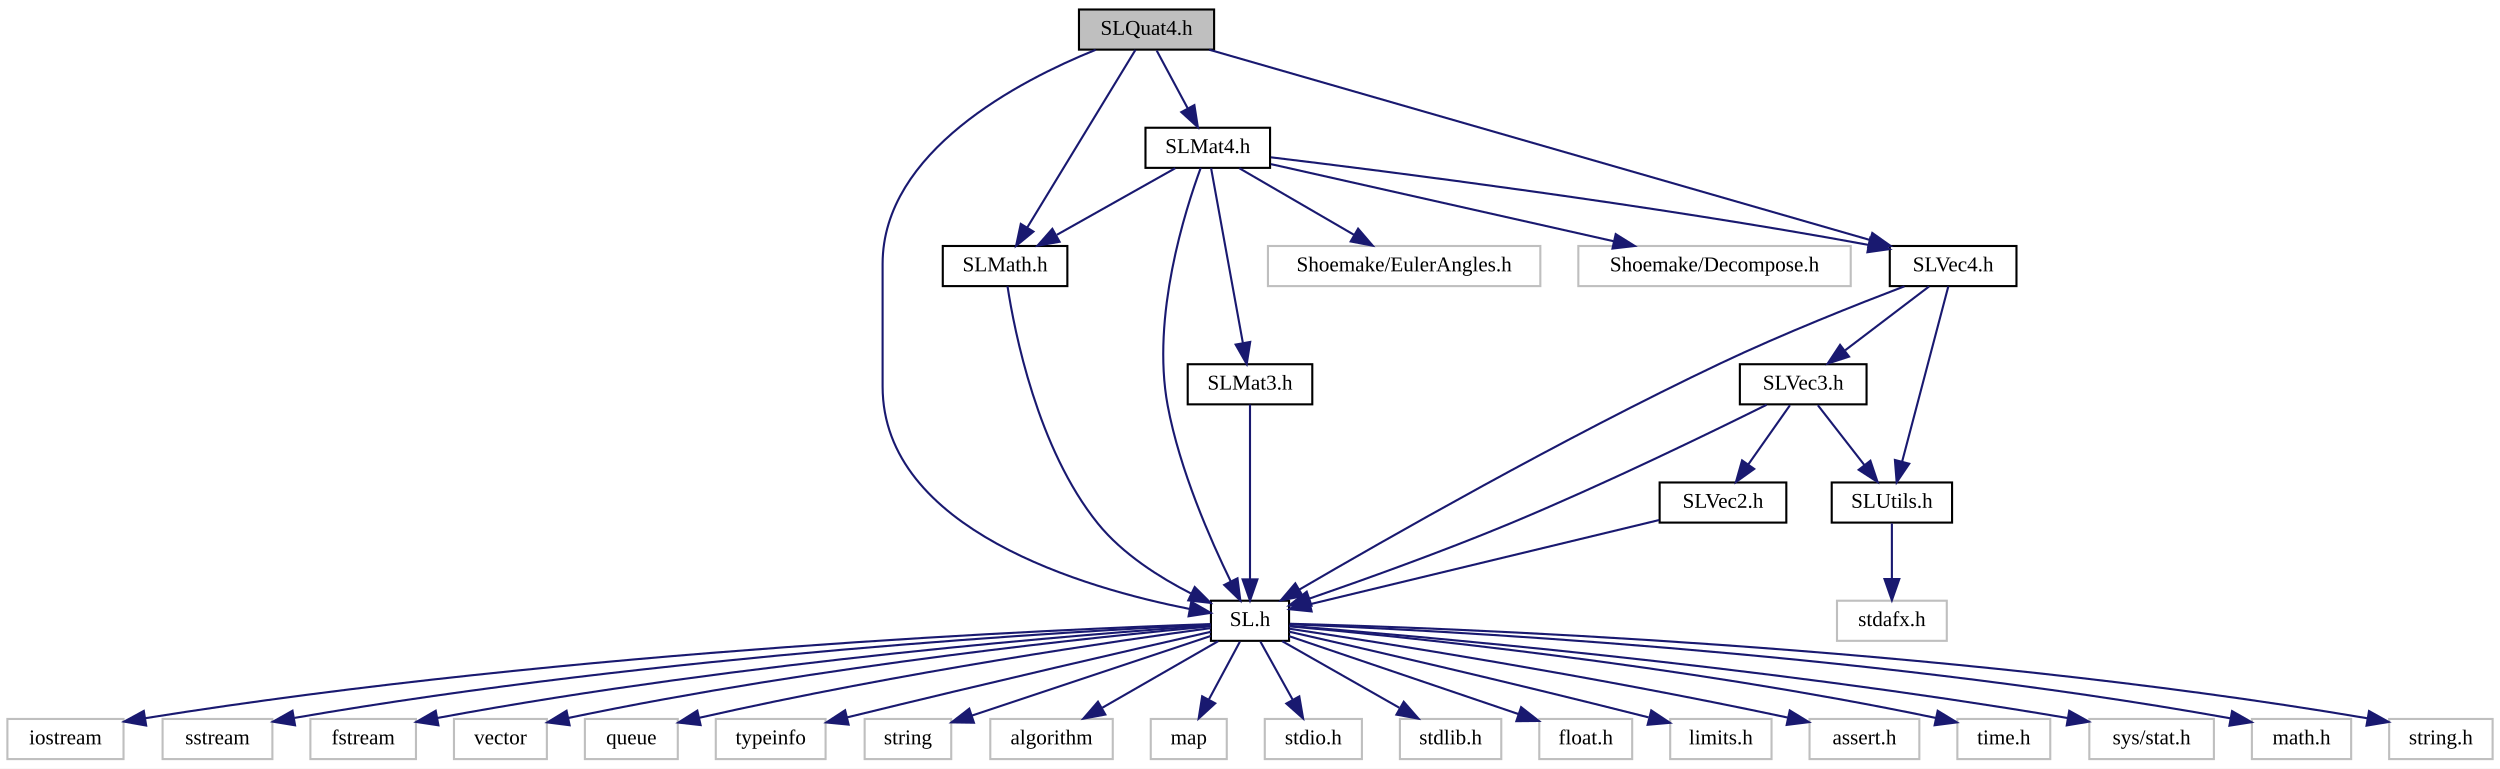
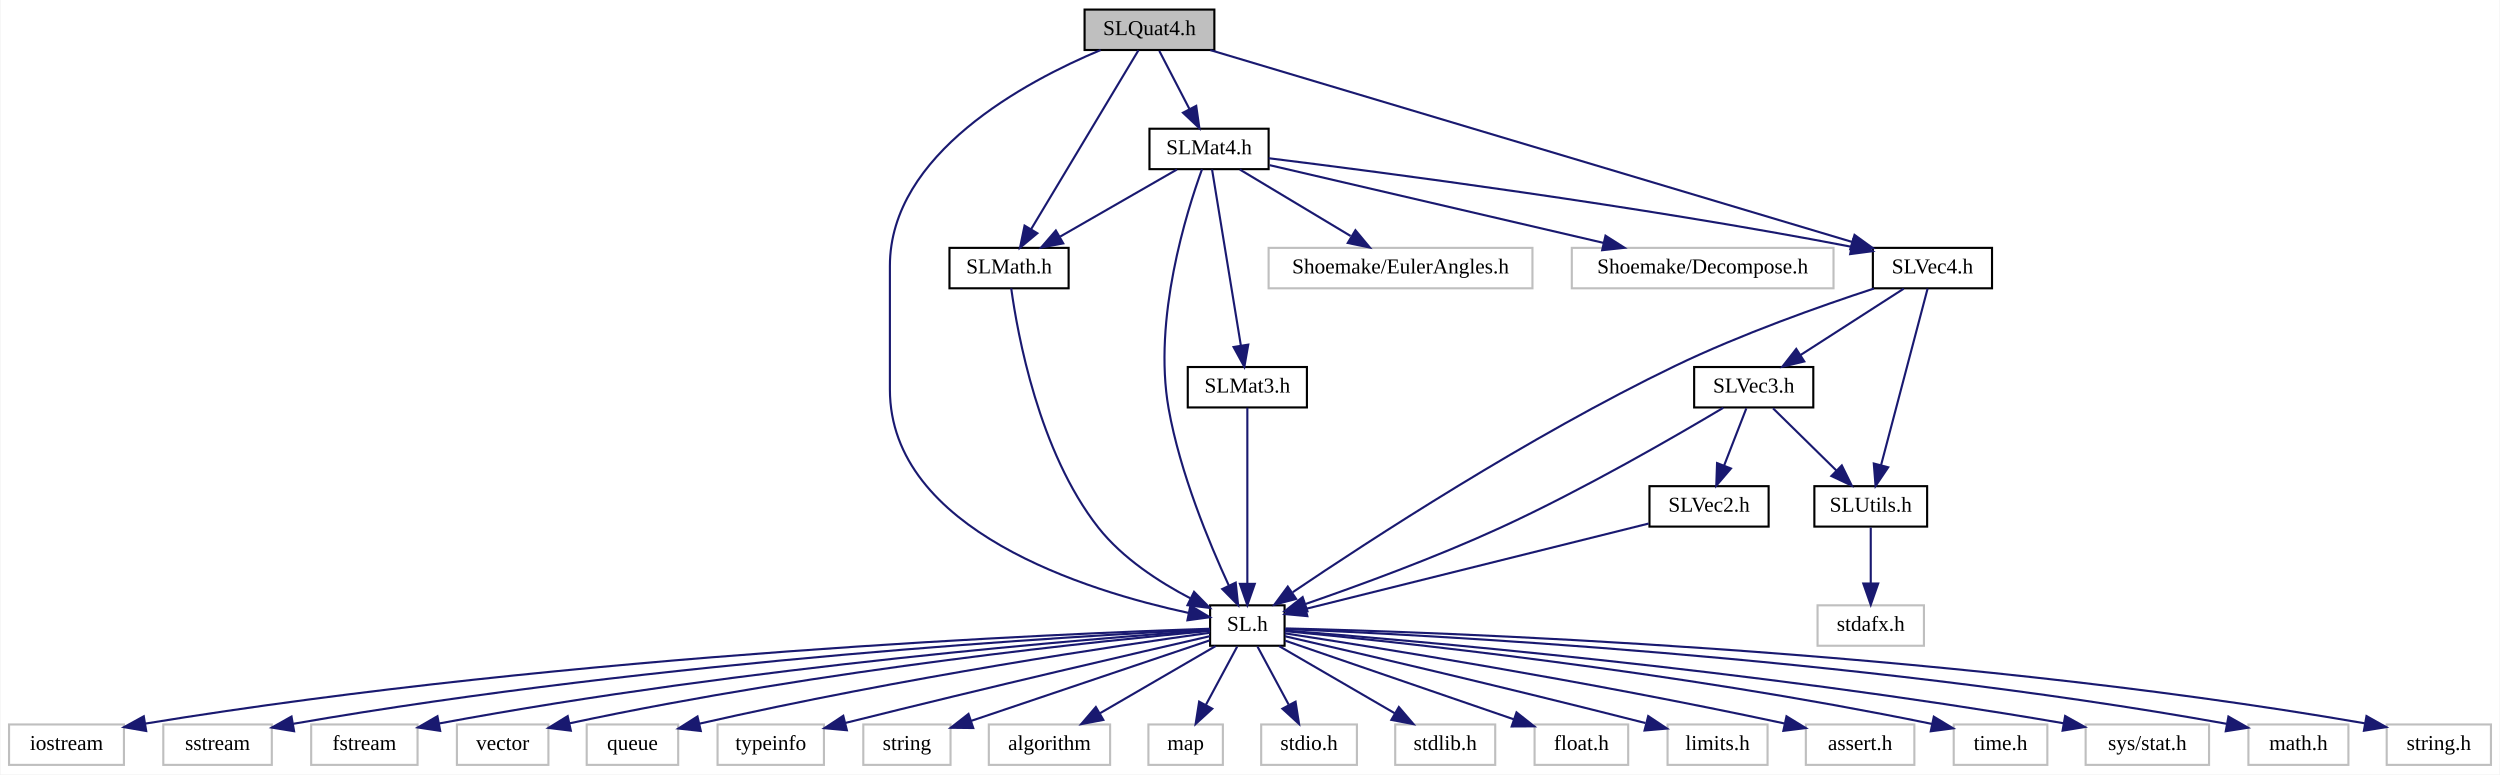
- <svg xmlns="http://www.w3.org/2000/svg" xmlns:xlink="http://www.w3.org/1999/xlink" width="1184pt" height="364pt" viewBox="0.00 0.00 1184.00 364.00">
+ <svg xmlns="http://www.w3.org/2000/svg" xmlns:xlink="http://www.w3.org/1999/xlink" width="1175pt" height="364pt" viewBox="0.00 0.00 1174.50 364.00">
  <g id="graph0" class="graph" transform="scale(1 1) rotate(0) translate(4 360)">
-     <polygon fill="white" stroke="none" points="-4,4 -4,-360 1180,-360 1180,4 -4,4" />
+     <polygon fill="white" stroke="none" points="-4,4 -4,-360 1170.5,-360 1170.5,4 -4,4" />
    <g id="node1" class="node">
-       <polygon fill="#bfbfbf" stroke="black" points="507,-336.5 507,-355.5 571,-355.5 571,-336.5 507,-336.5" />
-       <text text-anchor="middle" x="539" y="-343.5" font-family="Arial.ttf" font-size="10.00">SLQuat4.h</text>
+       <polygon fill="#bfbfbf" stroke="black" points="505.5,-336.5 505.5,-355.5 566.5,-355.5 566.5,-336.5 505.5,-336.5" />
+       <text text-anchor="middle" x="536" y="-343.5" font-family="Arial.ttf" font-size="10.00">SLQuat4.h</text>
    </g>
    <g id="node2" class="node">
      <g id="a_node2">
        <a xlink:href="_s_l_8h.html" target="_top" xlink:title="SL.h">
-           <polygon fill="white" stroke="black" points="569.5,-56.5 569.5,-75.5 606.5,-75.5 606.5,-56.5 569.5,-56.5" />
-           <text text-anchor="middle" x="588" y="-63.5" font-family="Arial.ttf" font-size="10.00">SL.h</text>
+           <polygon fill="white" stroke="black" points="564.5,-56.5 564.5,-75.5 599.5,-75.5 599.5,-56.5 564.5,-56.5" />
+           <text text-anchor="middle" x="582" y="-63.5" font-family="Arial.ttf" font-size="10.00">SL.h</text>
        </a>
      </g>
    </g>
    <g id="edge1" class="edge">
-       <path fill="none" stroke="midnightblue" d="M514.899,-336.413C478.575,-321.746 414,-288.19 414,-235 414,-235 414,-235 414,-177 414,-109.077 509.902,-81.379 559.31,-71.616" />
-       <polygon fill="midnightblue" stroke="midnightblue" points="560.185,-75.013 569.379,-69.748 558.908,-68.131 560.185,-75.013" />
+       <path fill="none" stroke="midnightblue" d="M513.053,-336.485C477.712,-321.711 414,-287.76 414,-235 414,-235 414,-235 414,-177 414,-110.719 506.66,-82.217 554.349,-71.936" />
+       <polygon fill="midnightblue" stroke="midnightblue" points="555.235,-75.328 564.339,-69.908 553.842,-68.468 555.235,-75.328" />
    </g>
    <g id="node21" class="node">
      <g id="a_node21">
        <a xlink:href="_s_l_math_8h.html" target="_top" xlink:title="SLMath.h">
-           <polygon fill="white" stroke="black" points="442.5,-224.5 442.5,-243.5 501.5,-243.5 501.5,-224.5 442.5,-224.5" />
-           <text text-anchor="middle" x="472" y="-231.5" font-family="Arial.ttf" font-size="10.00">SLMath.h</text>
+           <polygon fill="white" stroke="black" points="442,-224.5 442,-243.5 498,-243.5 498,-224.5 442,-224.5" />
+           <text text-anchor="middle" x="470" y="-231.5" font-family="Arial.ttf" font-size="10.00">SLMath.h</text>
        </a>
      </g>
    </g>
    <g id="edge20" class="edge">
-       <path fill="none" stroke="midnightblue" d="M533.743,-336.368C522.735,-318.296 497.08,-276.176 482.542,-252.307" />
-       <polygon fill="midnightblue" stroke="midnightblue" points="485.424,-250.311 477.233,-243.591 479.446,-253.953 485.424,-250.311" />
+       <path fill="none" stroke="midnightblue" d="M530.821,-336.368C519.977,-318.296 494.706,-276.176 480.384,-252.307" />
+       <polygon fill="midnightblue" stroke="midnightblue" points="483.301,-250.366 475.155,-243.591 477.299,-253.967 483.301,-250.366" />
    </g>
    <g id="node22" class="node">
      <g id="a_node22">
        <a xlink:href="_s_l_mat4_8h.html" target="_top" xlink:title="SLMat4.h">
-           <polygon fill="white" stroke="black" points="538.5,-280.5 538.5,-299.5 597.5,-299.5 597.5,-280.5 538.5,-280.5" />
-           <text text-anchor="middle" x="568" y="-287.5" font-family="Arial.ttf" font-size="10.00">SLMat4.h</text>
+           <polygon fill="white" stroke="black" points="536,-280.5 536,-299.5 592,-299.5 592,-280.5 536,-280.5" />
+           <text text-anchor="middle" x="564" y="-287.5" font-family="Arial.ttf" font-size="10.00">SLMat4.h</text>
        </a>
      </g>
    </g>
    <g id="edge22" class="edge">
-       <path fill="none" stroke="midnightblue" d="M543.789,-336.083C547.758,-328.691 553.525,-317.953 558.435,-308.811" />
-       <polygon fill="midnightblue" stroke="midnightblue" points="561.653,-310.217 563.3,-299.751 555.486,-306.905 561.653,-310.217" />
+       <path fill="none" stroke="midnightblue" d="M540.624,-336.083C544.456,-328.691 550.024,-317.953 554.765,-308.811" />
+       <polygon fill="midnightblue" stroke="midnightblue" points="557.966,-310.24 559.462,-299.751 551.752,-307.018 557.966,-310.24" />
    </g>
    <g id="node24" class="node">
      <g id="a_node24">
        <a xlink:href="_s_l_vec4_8h.html" target="_top" xlink:title="SLVec4.h">
-           <polygon fill="white" stroke="black" points="891,-224.5 891,-243.5 951,-243.5 951,-224.5 891,-224.5" />
-           <text text-anchor="middle" x="921" y="-231.5" font-family="Arial.ttf" font-size="10.00">SLVec4.h</text>
+           <polygon fill="white" stroke="black" points="876,-224.5 876,-243.5 932,-243.5 932,-224.5 876,-224.5" />
+           <text text-anchor="middle" x="904" y="-231.5" font-family="Arial.ttf" font-size="10.00">SLVec4.h</text>
        </a>
      </g>
    </g>
    <g id="edge38" class="edge">
-       <path fill="none" stroke="midnightblue" d="M568.657,-336.46C636.854,-316.822 804.837,-268.45 881.592,-246.348" />
-       <polygon fill="midnightblue" stroke="midnightblue" points="882.721,-249.665 891.362,-243.535 880.784,-242.938 882.721,-249.665" />
+       <path fill="none" stroke="midnightblue" d="M564.57,-336.46C630.295,-316.814 792.228,-268.41 866.128,-246.32" />
+       <polygon fill="midnightblue" stroke="midnightblue" points="867.374,-249.601 875.953,-243.384 865.369,-242.894 867.374,-249.601" />
    </g>
    <g id="node3" class="node">
-       <polygon fill="white" stroke="#bfbfbf" points="-0.5,-0.5 -0.5,-19.5 54.5,-19.5 54.5,-0.5 -0.5,-0.5" />
+       <polygon fill="white" stroke="#bfbfbf" points="0,-0.5 0,-19.5 54,-19.5 54,-0.5 0,-0.5" />
      <text text-anchor="middle" x="27" y="-7.5" font-family="Arial.ttf" font-size="10.00">iostream</text>
    </g>
    <g id="edge2" class="edge">
-       <path fill="none" stroke="midnightblue" d="M569.308,-64.428C502.289,-62.162 267.716,-52.381 64.734,-19.858" />
-       <polygon fill="midnightblue" stroke="midnightblue" points="65.219,-16.391 54.787,-18.242 64.096,-23.3 65.219,-16.391" />
+       <path fill="none" stroke="midnightblue" d="M564.4,-64.485C499.255,-62.368 265.607,-52.914 63.913,-19.887" />
+       <polygon fill="midnightblue" stroke="midnightblue" points="64.469,-16.432 54.03,-18.246 63.321,-23.337 64.469,-16.432" />
    </g>
    <g id="node4" class="node">
-       <polygon fill="white" stroke="#bfbfbf" points="73,-0.5 73,-19.5 125,-19.5 125,-0.5 73,-0.5" />
-       <text text-anchor="middle" x="99" y="-7.5" font-family="Arial.ttf" font-size="10.00">sstream</text>
+       <polygon fill="white" stroke="#bfbfbf" points="72.5,-0.5 72.5,-19.5 123.5,-19.5 123.5,-0.5 72.5,-0.5" />
+       <text text-anchor="middle" x="98" y="-7.5" font-family="Arial.ttf" font-size="10.00">sstream</text>
    </g>
    <g id="edge3" class="edge">
-       <path fill="none" stroke="midnightblue" d="M569.265,-64.171C508.162,-61.253 309.076,-50.059 135.366,-19.989" />
-       <polygon fill="midnightblue" stroke="midnightblue" points="135.734,-16.501 125.279,-18.217 134.522,-23.395 135.734,-16.501" />
+       <path fill="none" stroke="midnightblue" d="M564.324,-64.195C504.919,-61.286 306.963,-49.968 133.584,-19.816" />
+       <polygon fill="midnightblue" stroke="midnightblue" points="133.972,-16.33 123.516,-18.038 132.755,-23.224 133.972,-16.33" />
    </g>
    <g id="node5" class="node">
-       <polygon fill="white" stroke="#bfbfbf" points="143,-0.5 143,-19.5 193,-19.5 193,-0.5 143,-0.5" />
-       <text text-anchor="middle" x="168" y="-7.5" font-family="Arial.ttf" font-size="10.00">fstream</text>
+       <polygon fill="white" stroke="#bfbfbf" points="142,-0.5 142,-19.5 192,-19.5 192,-0.5 142,-0.5" />
+       <text text-anchor="middle" x="167" y="-7.5" font-family="Arial.ttf" font-size="10.00">fstream</text>
    </g>
    <g id="edge4" class="edge">
-       <path fill="none" stroke="midnightblue" d="M569.377,-63.776C514.652,-59.982 349.511,-47.12 203.212,-19.981" />
-       <polygon fill="midnightblue" stroke="midnightblue" points="203.634,-16.499 193.159,-18.088 202.339,-23.378 203.634,-16.499" />
+       <path fill="none" stroke="midnightblue" d="M564.397,-63.81C511.191,-60.027 347.301,-47.016 202.135,-19.97" />
+       <polygon fill="midnightblue" stroke="midnightblue" points="202.636,-16.503 192.16,-18.084 201.336,-23.381 202.636,-16.503" />
    </g>
    <g id="node6" class="node">
-       <polygon fill="white" stroke="#bfbfbf" points="211,-0.5 211,-19.5 255,-19.5 255,-0.5 211,-0.5" />
-       <text text-anchor="middle" x="233" y="-7.5" font-family="Arial.ttf" font-size="10.00">vector</text>
+       <polygon fill="white" stroke="#bfbfbf" points="210.5,-0.5 210.5,-19.5 253.5,-19.5 253.5,-0.5 210.5,-0.5" />
+       <text text-anchor="middle" x="232" y="-7.5" font-family="Arial.ttf" font-size="10.00">vector</text>
    </g>
    <g id="edge5" class="edge">
-       <path fill="none" stroke="midnightblue" d="M569.207,-63.349C520.488,-58.868 386.033,-45.224 265.051,-19.956" />
-       <polygon fill="midnightblue" stroke="midnightblue" points="265.762,-16.53 255.253,-17.878 264.309,-23.377 265.762,-16.53" />
+       <path fill="none" stroke="midnightblue" d="M564.491,-63.48C517.323,-59.189 383.579,-45.727 263.611,-20.077" />
+       <polygon fill="midnightblue" stroke="midnightblue" points="264.043,-16.589 253.528,-17.885 262.556,-23.429 264.043,-16.589" />
    </g>
    <g id="node7" class="node">
-       <polygon fill="white" stroke="#bfbfbf" points="273,-0.5 273,-19.5 317,-19.5 317,-0.5 273,-0.5" />
-       <text text-anchor="middle" x="295" y="-7.5" font-family="Arial.ttf" font-size="10.00">queue</text>
+       <polygon fill="white" stroke="#bfbfbf" points="271.5,-0.5 271.5,-19.5 314.5,-19.5 314.5,-0.5 271.5,-0.5" />
+       <text text-anchor="middle" x="293" y="-7.5" font-family="Arial.ttf" font-size="10.00">queue</text>
    </g>
    <g id="edge6" class="edge">
-       <path fill="none" stroke="midnightblue" d="M569.434,-62.544C527.789,-56.88 423.628,-41.859 327.179,-20.061" />
-       <polygon fill="midnightblue" stroke="midnightblue" points="327.802,-16.613 317.272,-17.791 326.238,-23.436 327.802,-16.613" />
+       <path fill="none" stroke="midnightblue" d="M564.348,-62.605C523.777,-56.956 420.634,-41.779 324.48,-19.88" />
+       <polygon fill="midnightblue" stroke="midnightblue" points="325.132,-16.438 314.601,-17.6 323.557,-23.259 325.132,-16.438" />
    </g>
    <g id="node8" class="node">
-       <polygon fill="white" stroke="#bfbfbf" points="335,-0.5 335,-19.5 387,-19.5 387,-0.5 335,-0.5" />
-       <text text-anchor="middle" x="361" y="-7.5" font-family="Arial.ttf" font-size="10.00">typeinfo</text>
+       <polygon fill="white" stroke="#bfbfbf" points="333,-0.5 333,-19.5 383,-19.5 383,-0.5 333,-0.5" />
+       <text text-anchor="middle" x="358" y="-7.5" font-family="Arial.ttf" font-size="10.00">typeinfo</text>
    </g>
    <g id="edge7" class="edge">
-       <path fill="none" stroke="midnightblue" d="M569.434,-60.788C536.667,-53.325 466.214,-37.146 397.098,-20.233" />
-       <polygon fill="midnightblue" stroke="midnightblue" points="397.904,-16.827 387.358,-17.842 396.235,-23.625 397.904,-16.827" />
+       <path fill="none" stroke="midnightblue" d="M564.412,-60.997C532.341,-53.663 461.998,-37.418 392.961,-20.194" />
+       <polygon fill="midnightblue" stroke="midnightblue" points="393.783,-16.792 383.232,-17.758 392.082,-23.582 393.783,-16.792" />
    </g>
    <g id="node9" class="node">
-       <polygon fill="white" stroke="#bfbfbf" points="405.5,-0.5 405.5,-19.5 446.5,-19.5 446.5,-0.5 405.5,-0.5" />
-       <text text-anchor="middle" x="426" y="-7.5" font-family="Arial.ttf" font-size="10.00">string</text>
+       <polygon fill="white" stroke="#bfbfbf" points="401.5,-0.5 401.5,-19.5 442.5,-19.5 442.5,-0.5 401.5,-0.5" />
+       <text text-anchor="middle" x="422" y="-7.5" font-family="Arial.ttf" font-size="10.00">string</text>
    </g>
    <g id="edge8" class="edge">
-       <path fill="none" stroke="midnightblue" d="M569.417,-58.806C541.775,-49.592 489.527,-32.175 456.305,-21.102" />
-       <polygon fill="midnightblue" stroke="midnightblue" points="457.247,-17.727 446.654,-17.884 455.034,-24.367 457.247,-17.727" />
+       <path fill="none" stroke="midnightblue" d="M564.266,-59.015C537.205,-49.882 485.269,-32.353 452.194,-21.19" />
+       <polygon fill="midnightblue" stroke="midnightblue" points="453.177,-17.828 442.583,-17.947 450.939,-24.461 453.177,-17.828" />
    </g>
    <g id="node10" class="node">
-       <polygon fill="white" stroke="#bfbfbf" points="465,-0.5 465,-19.5 523,-19.5 523,-0.5 465,-0.5" />
-       <text text-anchor="middle" x="494" y="-7.5" font-family="Arial.ttf" font-size="10.00">algorithm</text>
+       <polygon fill="white" stroke="#bfbfbf" points="460.5,-0.5 460.5,-19.5 517.5,-19.5 517.5,-0.5 460.5,-0.5" />
+       <text text-anchor="middle" x="489" y="-7.5" font-family="Arial.ttf" font-size="10.00">algorithm</text>
    </g>
    <g id="edge9" class="edge">
-       <path fill="none" stroke="midnightblue" d="M572.897,-56.324C558.097,-47.822 535.306,-34.729 518.018,-24.797" />
-       <polygon fill="midnightblue" stroke="midnightblue" points="519.48,-21.601 509.065,-19.654 515.993,-27.671 519.48,-21.601" />
+       <path fill="none" stroke="midnightblue" d="M567.058,-56.324C552.415,-47.822 529.866,-34.729 512.762,-24.797" />
+       <polygon fill="midnightblue" stroke="midnightblue" points="514.31,-21.649 503.905,-19.654 510.795,-27.703 514.31,-21.649" />
    </g>
    <g id="node11" class="node">
-       <polygon fill="white" stroke="#bfbfbf" points="541,-0.5 541,-19.5 577,-19.5 577,-0.5 541,-0.5" />
-       <text text-anchor="middle" x="559" y="-7.5" font-family="Arial.ttf" font-size="10.00">map</text>
+       <polygon fill="white" stroke="#bfbfbf" points="535.5,-0.5 535.5,-19.5 570.5,-19.5 570.5,-0.5 535.5,-0.5" />
+       <text text-anchor="middle" x="553" y="-7.5" font-family="Arial.ttf" font-size="10.00">map</text>
    </g>
    <g id="edge10" class="edge">
-       <path fill="none" stroke="midnightblue" d="M583.211,-56.083C579.242,-48.691 573.475,-37.953 568.565,-28.811" />
-       <polygon fill="midnightblue" stroke="midnightblue" points="571.514,-26.905 563.7,-19.751 565.347,-30.217 571.514,-26.905" />
+       <path fill="none" stroke="midnightblue" d="M577.211,-56.083C573.242,-48.691 567.475,-37.953 562.565,-28.811" />
+       <polygon fill="midnightblue" stroke="midnightblue" points="565.514,-26.905 557.7,-19.751 559.347,-30.217 565.514,-26.905" />
    </g>
    <g id="node12" class="node">
-       <polygon fill="white" stroke="#bfbfbf" points="595,-0.5 595,-19.5 641,-19.5 641,-0.5 595,-0.5" />
-       <text text-anchor="middle" x="618" y="-7.5" font-family="Arial.ttf" font-size="10.00">stdio.h</text>
+       <polygon fill="white" stroke="#bfbfbf" points="588.5,-0.5 588.5,-19.5 633.5,-19.5 633.5,-0.5 588.5,-0.5" />
+       <text text-anchor="middle" x="611" y="-7.5" font-family="Arial.ttf" font-size="10.00">stdio.h</text>
    </g>
    <g id="edge11" class="edge">
-       <path fill="none" stroke="midnightblue" d="M592.954,-56.083C597.104,-48.613 603.153,-37.724 608.267,-28.52" />
-       <polygon fill="midnightblue" stroke="midnightblue" points="611.341,-30.192 613.138,-19.751 605.222,-26.793 611.341,-30.192" />
+       <path fill="none" stroke="midnightblue" d="M586.789,-56.083C590.758,-48.691 596.525,-37.953 601.435,-28.811" />
+       <polygon fill="midnightblue" stroke="midnightblue" points="604.653,-30.217 606.3,-19.751 598.486,-26.905 604.653,-30.217" />
    </g>
    <g id="node13" class="node">
-       <polygon fill="white" stroke="#bfbfbf" points="659,-0.5 659,-19.5 707,-19.5 707,-0.5 659,-0.5" />
-       <text text-anchor="middle" x="683" y="-7.5" font-family="Arial.ttf" font-size="10.00">stdlib.h</text>
+       <polygon fill="white" stroke="#bfbfbf" points="651.5,-0.5 651.5,-19.5 698.5,-19.5 698.5,-0.5 651.5,-0.5" />
+       <text text-anchor="middle" x="675" y="-7.5" font-family="Arial.ttf" font-size="10.00">stdlib.h</text>
    </g>
    <g id="edge12" class="edge">
-       <path fill="none" stroke="midnightblue" d="M603.263,-56.324C618.221,-47.822 641.255,-34.729 658.727,-24.797" />
-       <polygon fill="midnightblue" stroke="midnightblue" points="660.81,-27.639 667.774,-19.654 657.351,-21.553 660.81,-27.639" />
+       <path fill="none" stroke="midnightblue" d="M596.942,-56.324C611.585,-47.822 634.134,-34.729 651.238,-24.797" />
+       <polygon fill="midnightblue" stroke="midnightblue" points="653.205,-27.703 660.095,-19.654 649.69,-21.649 653.205,-27.703" />
    </g>
    <g id="node14" class="node">
-       <polygon fill="white" stroke="#bfbfbf" points="725,-0.5 725,-19.5 769,-19.5 769,-0.5 725,-0.5" />
-       <text text-anchor="middle" x="747" y="-7.5" font-family="Arial.ttf" font-size="10.00">float.h</text>
+       <polygon fill="white" stroke="#bfbfbf" points="717,-0.5 717,-19.5 761,-19.5 761,-0.5 717,-0.5" />
+       <text text-anchor="middle" x="739" y="-7.5" font-family="Arial.ttf" font-size="10.00">float.h</text>
    </g>
    <g id="edge13" class="edge">
-       <path fill="none" stroke="midnightblue" d="M606.551,-58.7C633.202,-49.648 682.694,-32.84 715.237,-21.787" />
-       <polygon fill="midnightblue" stroke="midnightblue" points="716.405,-25.087 724.749,-18.557 714.154,-18.459 716.405,-25.087" />
+       <path fill="none" stroke="midnightblue" d="M599.705,-58.91C625.795,-49.937 674.973,-33.022 707.362,-21.882" />
+       <polygon fill="midnightblue" stroke="midnightblue" points="708.512,-25.188 716.83,-18.625 706.236,-18.568 708.512,-25.188" />
    </g>
    <g id="node15" class="node">
-       <polygon fill="white" stroke="#bfbfbf" points="787,-0.5 787,-19.5 835,-19.5 835,-0.5 787,-0.5" />
-       <text text-anchor="middle" x="811" y="-7.5" font-family="Arial.ttf" font-size="10.00">limits.h</text>
+       <polygon fill="white" stroke="#bfbfbf" points="779.5,-0.5 779.5,-19.5 826.5,-19.5 826.5,-0.5 779.5,-0.5" />
+       <text text-anchor="middle" x="803" y="-7.5" font-family="Arial.ttf" font-size="10.00">limits.h</text>
    </g>
    <g id="edge14" class="edge">
-       <path fill="none" stroke="midnightblue" d="M606.66,-60.8C639.167,-53.437 708.511,-37.525 776.81,-20.24" />
-       <polygon fill="midnightblue" stroke="midnightblue" points="778.045,-23.537 786.874,-17.68 776.32,-16.753 778.045,-23.537" />
+       <path fill="none" stroke="midnightblue" d="M599.67,-60.965C631.474,-53.661 700.678,-37.582 769.14,-20.158" />
+       <polygon fill="midnightblue" stroke="midnightblue" points="770.409,-23.446 779.231,-17.578 768.675,-16.664 770.409,-23.446" />
    </g>
    <g id="node16" class="node">
-       <polygon fill="white" stroke="#bfbfbf" points="853,-0.5 853,-19.5 905,-19.5 905,-0.5 853,-0.5" />
-       <text text-anchor="middle" x="879" y="-7.5" font-family="Arial.ttf" font-size="10.00">assert.h</text>
+       <polygon fill="white" stroke="#bfbfbf" points="844.5,-0.5 844.5,-19.5 895.5,-19.5 895.5,-0.5 844.5,-0.5" />
+       <text text-anchor="middle" x="870" y="-7.5" font-family="Arial.ttf" font-size="10.00">assert.h</text>
    </g>
    <g id="edge15" class="edge">
-       <path fill="none" stroke="midnightblue" d="M606.727,-62.219C647.706,-56.026 748.571,-40.197 842.712,-20.146" />
-       <polygon fill="midnightblue" stroke="midnightblue" points="843.639,-23.527 852.679,-18.002 842.166,-16.684 843.639,-23.527" />
+       <path fill="none" stroke="midnightblue" d="M599.573,-62.344C639.441,-56.219 739.962,-40.223 834.435,-19.976" />
+       <polygon fill="midnightblue" stroke="midnightblue" points="835.406,-23.347 844.439,-17.811 833.925,-16.506 835.406,-23.347" />
    </g>
    <g id="node17" class="node">
-       <polygon fill="white" stroke="#bfbfbf" points="923,-0.5 923,-19.5 967,-19.5 967,-0.5 923,-0.5" />
-       <text text-anchor="middle" x="945" y="-7.5" font-family="Arial.ttf" font-size="10.00">time.h</text>
+       <polygon fill="white" stroke="#bfbfbf" points="914,-0.5 914,-19.5 958,-19.5 958,-0.5 914,-0.5" />
+       <text text-anchor="middle" x="936" y="-7.5" font-family="Arial.ttf" font-size="10.00">time.h</text>
    </g>
    <g id="edge16" class="edge">
-       <path fill="none" stroke="midnightblue" d="M606.545,-63.393C655.254,-58.974 790.916,-45.381 912.871,-19.971" />
-       <polygon fill="midnightblue" stroke="midnightblue" points="913.689,-23.375 922.747,-17.88 912.239,-16.527 913.689,-23.375" />
+       <path fill="none" stroke="midnightblue" d="M599.596,-63.386C647.052,-58.857 781.728,-44.84 903.826,-19.746" />
+       <polygon fill="midnightblue" stroke="midnightblue" points="904.641,-23.151 913.716,-17.683 903.212,-16.299 904.641,-23.151" />
    </g>
    <g id="node18" class="node">
-       <polygon fill="white" stroke="#bfbfbf" points="985.5,-0.5 985.5,-19.5 1044.5,-19.5 1044.5,-0.5 985.5,-0.5" />
-       <text text-anchor="middle" x="1015" y="-7.5" font-family="Arial.ttf" font-size="10.00">sys/stat.h</text>
+       <polygon fill="white" stroke="#bfbfbf" points="976,-0.5 976,-19.5 1034,-19.5 1034,-0.5 976,-0.5" />
+       <text text-anchor="middle" x="1005" y="-7.5" font-family="Arial.ttf" font-size="10.00">sys/stat.h</text>
    </g>
    <g id="edge17" class="edge">
-       <path fill="none" stroke="midnightblue" d="M606.682,-63.576C661.587,-59.236 827.33,-45.025 975.103,-19.967" />
-       <polygon fill="midnightblue" stroke="midnightblue" points="975.996,-23.365 985.259,-18.223 974.811,-16.466 975.996,-23.365" />
+       <path fill="none" stroke="midnightblue" d="M599.759,-63.663C653.44,-59.469 818.84,-45.414 965.531,-20.081" />
+       <polygon fill="midnightblue" stroke="midnightblue" points="966.365,-23.488 975.612,-18.317 965.158,-16.593 966.365,-23.488" />
    </g>
    <g id="node19" class="node">
-       <polygon fill="white" stroke="#bfbfbf" points="1062.5,-0.5 1062.5,-19.5 1109.5,-19.5 1109.5,-0.5 1062.5,-0.5" />
-       <text text-anchor="middle" x="1086" y="-7.5" font-family="Arial.ttf" font-size="10.00">math.h</text>
+       <polygon fill="white" stroke="#bfbfbf" points="1052.5,-0.5 1052.5,-19.5 1099.5,-19.5 1099.5,-0.5 1052.5,-0.5" />
+       <text text-anchor="middle" x="1076" y="-7.5" font-family="Arial.ttf" font-size="10.00">math.h</text>
    </g>
    <g id="edge18" class="edge">
-       <path fill="none" stroke="midnightblue" d="M606.763,-64.327C668.904,-61.861 873.687,-51.834 1052.22,-19.816" />
-       <polygon fill="midnightblue" stroke="midnightblue" points="1053.11,-23.212 1062.32,-17.976 1051.85,-16.325 1053.11,-23.212" />
+       <path fill="none" stroke="midnightblue" d="M599.735,-64.347C660.277,-61.895 864.396,-51.786 1042.26,-19.81" />
+       <polygon fill="midnightblue" stroke="midnightblue" points="1043.11,-23.213 1052.32,-17.973 1041.85,-16.327 1043.11,-23.213" />
    </g>
    <g id="node20" class="node">
-       <polygon fill="white" stroke="#bfbfbf" points="1127.5,-0.5 1127.5,-19.5 1176.5,-19.5 1176.5,-0.5 1127.5,-0.5" />
-       <text text-anchor="middle" x="1152" y="-7.5" font-family="Arial.ttf" font-size="10.00">string.h</text>
+       <polygon fill="white" stroke="#bfbfbf" points="1117.5,-0.5 1117.5,-19.5 1166.5,-19.5 1166.5,-0.5 1117.5,-0.5" />
+       <text text-anchor="middle" x="1142" y="-7.5" font-family="Arial.ttf" font-size="10.00">string.h</text>
    </g>
    <g id="edge19" class="edge">
-       <path fill="none" stroke="midnightblue" d="M606.928,-64.582C674.792,-62.835 912.28,-54.596 1117.19,-19.821" />
-       <polygon fill="midnightblue" stroke="midnightblue" points="1117.97,-23.238 1127.23,-18.091 1116.78,-16.34 1117.97,-23.238" />
+       <path fill="none" stroke="midnightblue" d="M599.895,-64.644C666.126,-63.083 903.625,-55.33 1107.27,-20.026" />
+       <polygon fill="midnightblue" stroke="midnightblue" points="1108,-23.45 1117.24,-18.269 1106.79,-16.556 1108,-23.45" />
    </g>
    <g id="edge21" class="edge">
-       <path fill="none" stroke="midnightblue" d="M473.158,-224.438C476.404,-203.235 487.31,-147.443 516,-112 527.64,-97.62 545.173,-86.524 560.022,-78.948" />
-       <polygon fill="midnightblue" stroke="midnightblue" points="561.812,-81.971 569.304,-74.479 558.776,-75.664 561.812,-81.971" />
+       <path fill="none" stroke="midnightblue" d="M471.022,-224.463C473.932,-203.318 483.945,-147.647 512,-112 523.361,-97.565 540.704,-86.368 555.285,-78.754" />
+       <polygon fill="midnightblue" stroke="midnightblue" points="556.957,-81.832 564.377,-74.269 553.86,-75.554 556.957,-81.832" />
    </g>
    <g id="edge23" class="edge">
-       <path fill="none" stroke="midnightblue" d="M564.662,-280.463C557.348,-260.647 541.169,-210.018 549,-168 554.689,-137.473 569.277,-104.285 578.909,-84.583" />
-       <polygon fill="midnightblue" stroke="midnightblue" points="582.063,-86.102 583.421,-75.595 575.807,-82.962 582.063,-86.102" />
+       <path fill="none" stroke="midnightblue" d="M560.712,-280.472C553.505,-260.676 537.534,-210.084 545,-168 550.364,-137.763 564.104,-104.697 573.246,-84.912" />
+       <polygon fill="midnightblue" stroke="midnightblue" points="576.528,-86.161 577.654,-75.626 570.204,-83.159 576.528,-86.161" />
    </g>
    <g id="edge24" class="edge">
-       <path fill="none" stroke="midnightblue" d="M552.576,-280.324C537.46,-271.822 514.185,-258.729 496.529,-248.797" />
-       <polygon fill="midnightblue" stroke="midnightblue" points="497.817,-245.507 487.386,-243.655 494.386,-251.608 497.817,-245.507" />
+       <path fill="none" stroke="midnightblue" d="M548.897,-280.324C534.097,-271.822 511.306,-258.729 494.018,-248.797" />
+       <polygon fill="midnightblue" stroke="midnightblue" points="495.48,-245.601 485.065,-243.655 491.993,-251.671 495.48,-245.601" />
    </g>
    <g id="node23" class="node">
      <g id="a_node23">
        <a xlink:href="_s_l_mat3_8h.html" target="_top" xlink:title="SLMat3.h">
-           <polygon fill="white" stroke="black" points="558.5,-168.5 558.5,-187.5 617.5,-187.5 617.5,-168.5 558.5,-168.5" />
-           <text text-anchor="middle" x="588" y="-175.5" font-family="Arial.ttf" font-size="10.00">SLMat3.h</text>
+           <polygon fill="white" stroke="black" points="554,-168.5 554,-187.5 610,-187.5 610,-168.5 554,-168.5" />
+           <text text-anchor="middle" x="582" y="-175.5" font-family="Arial.ttf" font-size="10.00">SLMat3.h</text>
        </a>
      </g>
    </g>
    <g id="edge25" class="edge">
-       <path fill="none" stroke="midnightblue" d="M569.569,-280.368C572.797,-262.617 580.242,-221.666 584.619,-197.597" />
-       <polygon fill="midnightblue" stroke="midnightblue" points="588.093,-198.056 586.438,-187.591 581.205,-196.804 588.093,-198.056" />
+       <path fill="none" stroke="midnightblue" d="M565.412,-280.368C568.317,-262.617 575.018,-221.666 578.957,-197.597" />
+       <polygon fill="midnightblue" stroke="midnightblue" points="582.433,-198.025 580.594,-187.591 575.525,-196.895 582.433,-198.025" />
    </g>
    <g id="edge27" class="edge">
-       <path fill="none" stroke="midnightblue" d="M597.905,-285.494C653.752,-278.772 777.606,-263.034 881,-244 881.101,-243.981 881.201,-243.963 881.302,-243.944" />
-       <polygon fill="midnightblue" stroke="midnightblue" points="881.784,-247.417 890.911,-242.036 880.421,-240.551 881.784,-247.417" />
+       <path fill="none" stroke="midnightblue" d="M592.03,-285.629C645.529,-279.017 765.798,-263.296 866,-244 866.1,-243.981 866.2,-243.961 866.3,-243.942" />
+       <polygon fill="midnightblue" stroke="midnightblue" points="866.762,-247.421 875.836,-241.951 865.331,-240.569 866.762,-247.421" />
    </g>
    <g id="node29" class="node">
-       <polygon fill="white" stroke="#bfbfbf" points="596.5,-224.5 596.5,-243.5 725.5,-243.5 725.5,-224.5 596.5,-224.5" />
-       <text text-anchor="middle" x="661" y="-231.5" font-family="Arial.ttf" font-size="10.00">Shoemake/EulerAngles.h</text>
+       <polygon fill="white" stroke="#bfbfbf" points="592,-224.5 592,-243.5 716,-243.5 716,-224.5 592,-224.5" />
+       <text text-anchor="middle" x="654" y="-231.5" font-family="Arial.ttf" font-size="10.00">Shoemake/EulerAngles.h</text>
    </g>
    <g id="edge36" class="edge">
-       <path fill="none" stroke="midnightblue" d="M582.942,-280.324C597.585,-271.822 620.134,-258.729 637.238,-248.797" />
-       <polygon fill="midnightblue" stroke="midnightblue" points="639.205,-251.703 646.095,-243.655 635.69,-245.649 639.205,-251.703" />
+       <path fill="none" stroke="midnightblue" d="M578.46,-280.324C592.5,-271.9 614.048,-258.971 630.543,-249.074" />
+       <polygon fill="midnightblue" stroke="midnightblue" points="632.802,-251.801 639.576,-243.655 629.2,-245.798 632.802,-251.801" />
    </g>
    <g id="node30" class="node">
-       <polygon fill="white" stroke="#bfbfbf" points="743.5,-224.5 743.5,-243.5 872.5,-243.5 872.5,-224.5 743.5,-224.5" />
-       <text text-anchor="middle" x="808" y="-231.5" font-family="Arial.ttf" font-size="10.00">Shoemake/Decompose.h</text>
+       <polygon fill="white" stroke="#bfbfbf" points="734.5,-224.5 734.5,-243.5 857.5,-243.5 857.5,-224.5 734.5,-224.5" />
+       <text text-anchor="middle" x="796" y="-231.5" font-family="Arial.ttf" font-size="10.00">Shoemake/Decompose.h</text>
    </g>
    <g id="edge37" class="edge">
-       <path fill="none" stroke="midnightblue" d="M597.911,-282.27C638.618,-273.111 711.92,-256.618 760.273,-245.739" />
-       <polygon fill="midnightblue" stroke="midnightblue" points="761.204,-249.117 770.192,-243.507 759.667,-242.287 761.204,-249.117" />
+       <path fill="none" stroke="midnightblue" d="M592.448,-282.379C631.564,-273.274 702.434,-256.778 749.365,-245.855" />
+       <polygon fill="midnightblue" stroke="midnightblue" points="750.341,-249.221 759.287,-243.545 748.754,-242.403 750.341,-249.221" />
    </g>
    <g id="edge26" class="edge">
-       <path fill="none" stroke="midnightblue" d="M588,-168.368C588,-150.617 588,-109.666 588,-85.597" />
-       <polygon fill="midnightblue" stroke="midnightblue" points="591.5,-85.591 588,-75.591 584.5,-85.591 591.5,-85.591" />
+       <path fill="none" stroke="midnightblue" d="M582,-168.368C582,-150.617 582,-109.666 582,-85.597" />
+       <polygon fill="midnightblue" stroke="midnightblue" points="585.5,-85.591 582,-75.591 578.5,-85.591 585.5,-85.591" />
    </g>
    <g id="edge28" class="edge">
-       <path fill="none" stroke="midnightblue" d="M897.933,-224.406C875.455,-215.835 840.458,-201.967 811,-188 736.386,-152.624 651.464,-104.171 611.344,-80.765" />
-       <polygon fill="midnightblue" stroke="midnightblue" points="612.986,-77.67 602.587,-75.638 609.449,-83.711 612.986,-77.67" />
+       <path fill="none" stroke="midnightblue" d="M876.489,-224.396C851.566,-216.222 814.095,-202.981 783,-188 714.621,-155.056 639.287,-105.959 603.356,-81.681" />
+       <polygon fill="midnightblue" stroke="midnightblue" points="604.938,-78.525 594.7,-75.797 601.002,-84.314 604.938,-78.525" />
    </g>
    <g id="node25" class="node">
      <g id="a_node25">
        <a xlink:href="_s_l_vec3_8h.html" target="_top" xlink:title="SLVec3.h">
-           <polygon fill="white" stroke="black" points="820,-168.5 820,-187.5 880,-187.5 880,-168.5 820,-168.5" />
-           <text text-anchor="middle" x="850" y="-175.5" font-family="Arial.ttf" font-size="10.00">SLVec3.h</text>
+           <polygon fill="white" stroke="black" points="792,-168.5 792,-187.5 848,-187.5 848,-168.5 792,-168.5" />
+           <text text-anchor="middle" x="820" y="-175.5" font-family="Arial.ttf" font-size="10.00">SLVec3.h</text>
        </a>
      </g>
    </g>
    <g id="edge29" class="edge">
-       <path fill="none" stroke="midnightblue" d="M909.593,-224.324C898.891,-216.185 882.659,-203.839 869.837,-194.087" />
-       <polygon fill="midnightblue" stroke="midnightblue" points="871.693,-191.102 861.615,-187.834 867.456,-196.673 871.693,-191.102" />
+       <path fill="none" stroke="midnightblue" d="M890.504,-224.324C877.4,-215.9 857.288,-202.971 841.893,-193.074" />
+       <polygon fill="midnightblue" stroke="midnightblue" points="843.767,-190.118 833.463,-187.655 839.982,-196.006 843.767,-190.118" />
    </g>
    <g id="node27" class="node">
      <g id="a_node27">
        <a xlink:href="_s_l_utils_8h.html" target="_top" xlink:title="SLUtils.h">
-           <polygon fill="white" stroke="black" points="863.5,-112.5 863.5,-131.5 920.5,-131.5 920.5,-112.5 863.5,-112.5" />
-           <text text-anchor="middle" x="892" y="-119.5" font-family="Arial.ttf" font-size="10.00">SLUtils.h</text>
+           <polygon fill="white" stroke="black" points="848.5,-112.5 848.5,-131.5 901.5,-131.5 901.5,-112.5 848.5,-112.5" />
+           <text text-anchor="middle" x="875" y="-119.5" font-family="Arial.ttf" font-size="10.00">SLUtils.h</text>
        </a>
      </g>
    </g>
    <g id="edge35" class="edge">
-       <path fill="none" stroke="midnightblue" d="M918.724,-224.368C914.023,-206.537 903.151,-165.295 896.817,-141.272" />
-       <polygon fill="midnightblue" stroke="midnightblue" points="900.199,-140.369 894.265,-131.591 893.43,-142.153 900.199,-140.369" />
+       <path fill="none" stroke="midnightblue" d="M901.724,-224.368C897.023,-206.537 886.151,-165.295 879.817,-141.272" />
+       <polygon fill="midnightblue" stroke="midnightblue" points="883.199,-140.369 877.265,-131.591 876.43,-142.153 883.199,-140.369" />
    </g>
    <g id="edge30" class="edge">
-       <path fill="none" stroke="midnightblue" d="M832.663,-168.299C806.573,-155.341 755.523,-130.514 711,-112 678.891,-98.649 641.251,-85.19 616.146,-76.517" />
-       <polygon fill="midnightblue" stroke="midnightblue" points="617.125,-73.153 606.53,-73.218 614.853,-79.774 617.125,-73.153" />
+       <path fill="none" stroke="midnightblue" d="M805.677,-168.331C783.653,-155.195 739.931,-129.889 701,-112 670.268,-97.878 633.725,-84.55 609.318,-76.119" />
+       <polygon fill="midnightblue" stroke="midnightblue" points="610.247,-72.738 599.653,-72.817 607.984,-79.362 610.247,-72.738" />
    </g>
    <g id="node26" class="node">
      <g id="a_node26">
        <a xlink:href="_s_l_vec2_8h.html" target="_top" xlink:title="SLVec2.h">
-           <polygon fill="white" stroke="black" points="782,-112.5 782,-131.5 842,-131.5 842,-112.5 782,-112.5" />
-           <text text-anchor="middle" x="812" y="-119.5" font-family="Arial.ttf" font-size="10.00">SLVec2.h</text>
+           <polygon fill="white" stroke="black" points="771,-112.5 771,-131.5 827,-131.5 827,-112.5 771,-112.5" />
+           <text text-anchor="middle" x="799" y="-119.5" font-family="Arial.ttf" font-size="10.00">SLVec2.h</text>
        </a>
      </g>
    </g>
    <g id="edge31" class="edge">
-       <path fill="none" stroke="midnightblue" d="M843.725,-168.083C838.358,-160.455 830.482,-149.264 823.921,-139.941" />
-       <polygon fill="midnightblue" stroke="midnightblue" points="826.775,-137.915 818.158,-131.751 821.051,-141.943 826.775,-137.915" />
+       <path fill="none" stroke="midnightblue" d="M816.532,-168.083C813.688,-160.77 809.571,-150.181 806.04,-141.103" />
+       <polygon fill="midnightblue" stroke="midnightblue" points="809.29,-139.803 802.403,-131.751 802.766,-142.34 809.29,-139.803" />
    </g>
    <g id="edge33" class="edge">
-       <path fill="none" stroke="midnightblue" d="M856.935,-168.083C862.929,-160.377 871.752,-149.033 879.048,-139.653" />
-       <polygon fill="midnightblue" stroke="midnightblue" points="881.817,-141.793 885.194,-131.751 876.291,-137.496 881.817,-141.793" />
+       <path fill="none" stroke="midnightblue" d="M829.082,-168.083C837.171,-160.141 849.195,-148.335 858.91,-138.797" />
+       <polygon fill="midnightblue" stroke="midnightblue" points="861.403,-141.254 866.087,-131.751 856.499,-136.26 861.403,-141.254" />
    </g>
    <g id="edge32" class="edge">
-       <path fill="none" stroke="midnightblue" d="M781.79,-113.717C738.415,-103.261 659.054,-84.129 616.594,-73.893" />
-       <polygon fill="midnightblue" stroke="midnightblue" points="617.18,-70.434 606.638,-71.493 615.539,-77.239 617.18,-70.434" />
+       <path fill="none" stroke="midnightblue" d="M770.631,-113.94C728.78,-103.526 650.992,-84.168 609.591,-73.866" />
+       <polygon fill="midnightblue" stroke="midnightblue" points="610.204,-70.412 599.655,-71.393 608.513,-77.205 610.204,-70.412" />
    </g>
    <g id="node28" class="node">
-       <polygon fill="white" stroke="#bfbfbf" points="866,-56.5 866,-75.5 918,-75.5 918,-56.5 866,-56.5" />
-       <text text-anchor="middle" x="892" y="-63.5" font-family="Arial.ttf" font-size="10.00">stdafx.h</text>
+       <polygon fill="white" stroke="#bfbfbf" points="850,-56.5 850,-75.5 900,-75.5 900,-56.5 850,-56.5" />
+       <text text-anchor="middle" x="875" y="-63.5" font-family="Arial.ttf" font-size="10.00">stdafx.h</text>
    </g>
    <g id="edge34" class="edge">
-       <path fill="none" stroke="midnightblue" d="M892,-112.083C892,-105.006 892,-94.861 892,-85.987" />
-       <polygon fill="midnightblue" stroke="midnightblue" points="895.5,-85.751 892,-75.751 888.5,-85.751 895.5,-85.751" />
+       <path fill="none" stroke="midnightblue" d="M875,-112.083C875,-105.006 875,-94.861 875,-85.987" />
+       <polygon fill="midnightblue" stroke="midnightblue" points="878.5,-85.751 875,-75.751 871.5,-85.751 878.5,-85.751" />
    </g>
  </g>
</svg>
